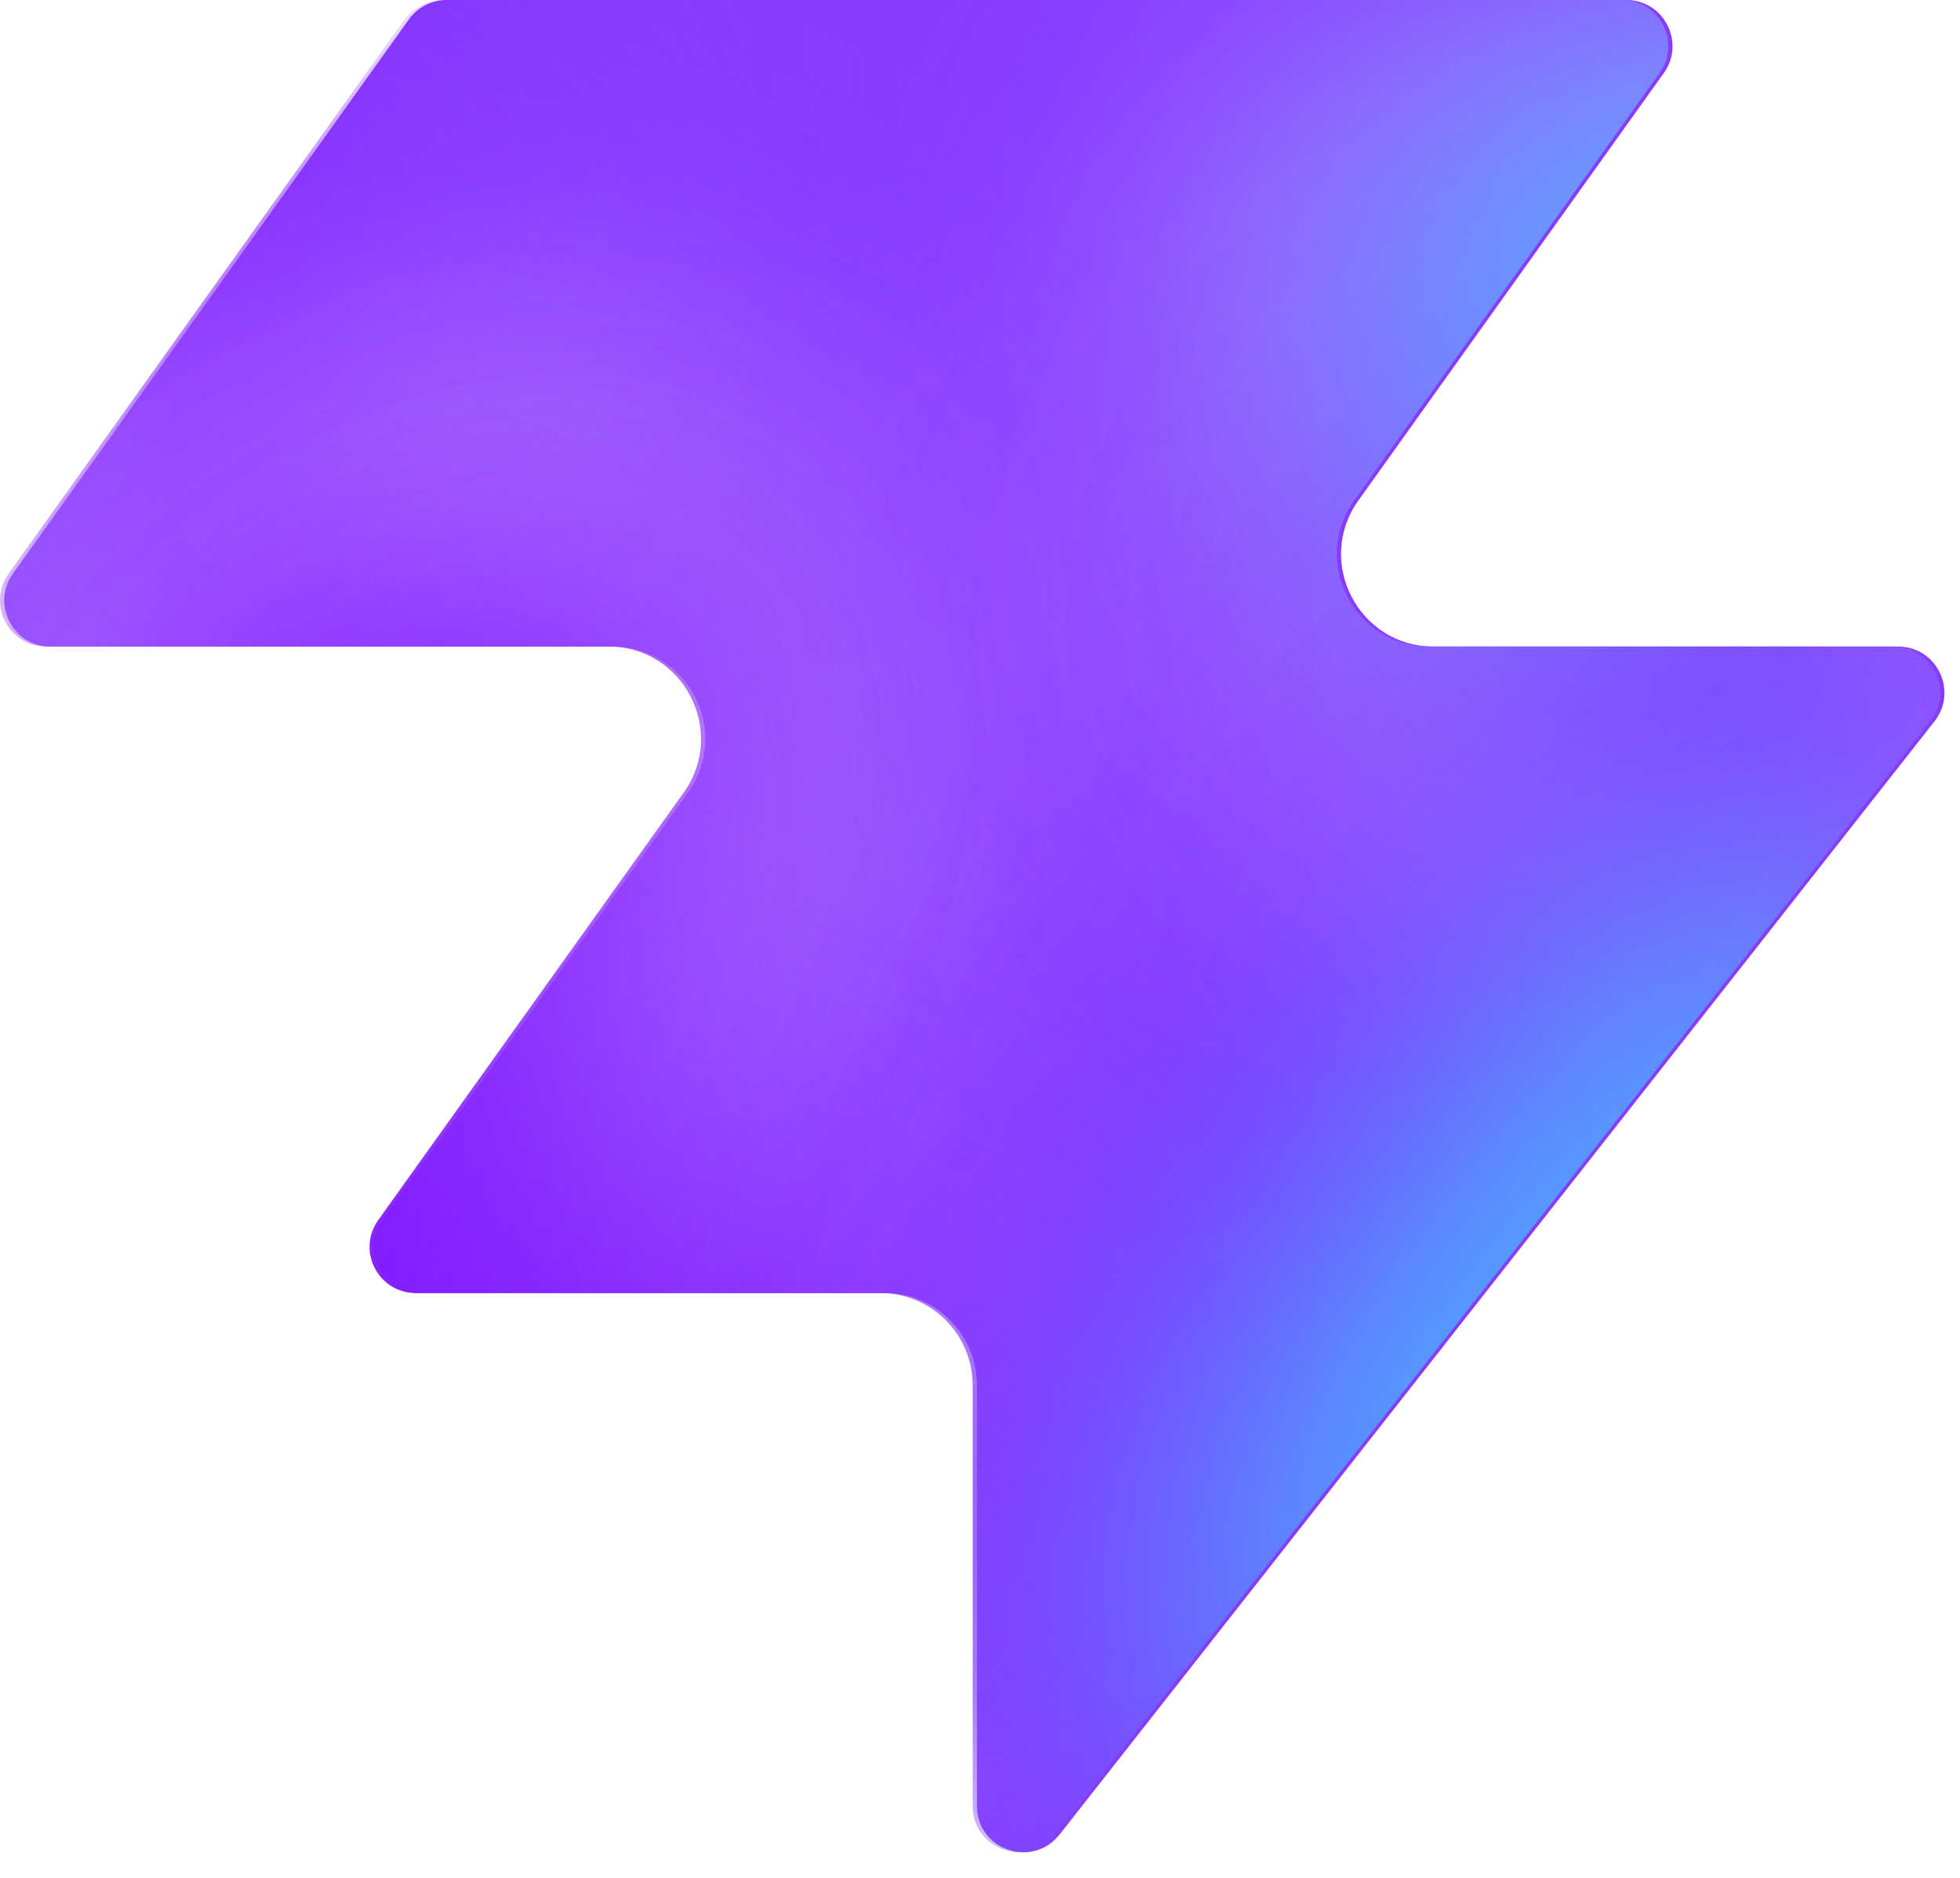
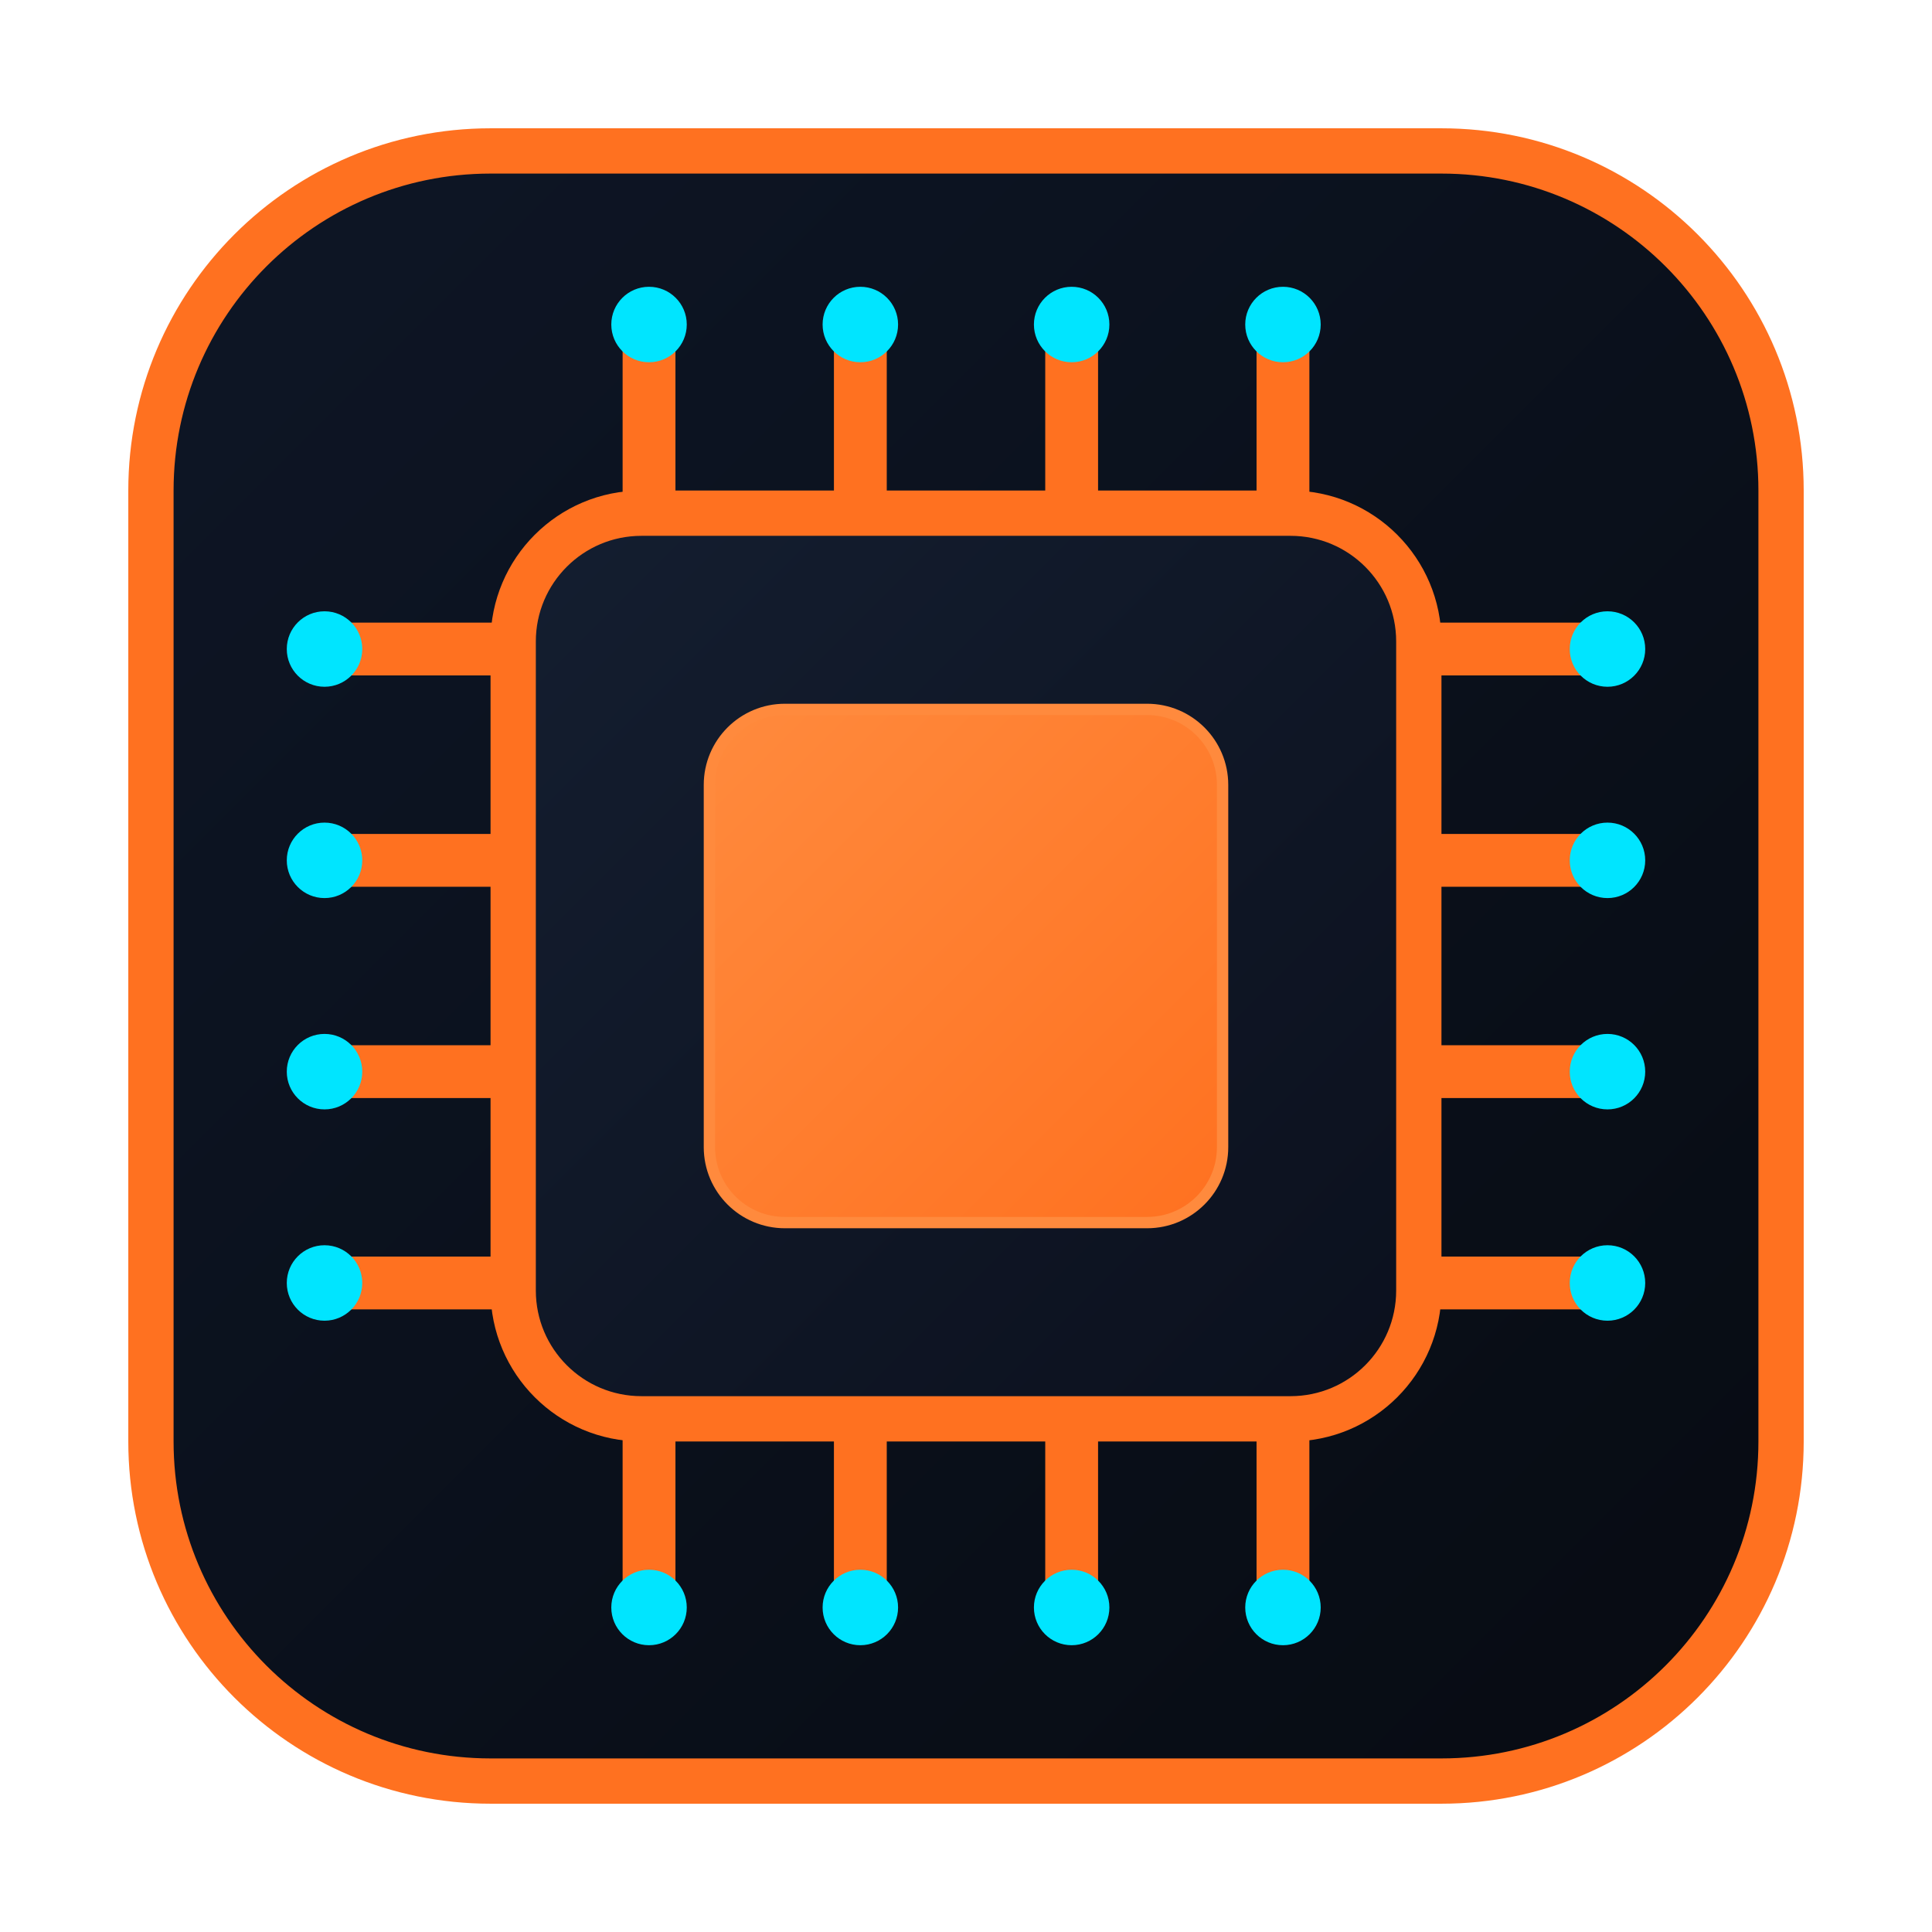
- <svg xmlns="http://www.w3.org/2000/svg" width="48" height="46" fill="none" viewBox="0 0 48 46">
-   <path fill="#863bff" d="M25.946 44.938c-.664.845-2.021.375-2.021-.698V33.937a2.26 2.26 0 0 0-2.262-2.262H10.287c-.92 0-1.456-1.04-.92-1.788l7.48-10.471c1.07-1.497 0-3.578-1.842-3.578H1.237c-.92 0-1.456-1.04-.92-1.788L10.013.474c.214-.297.556-.474.92-.474h28.894c.92 0 1.456 1.04.92 1.788l-7.48 10.471c-1.07 1.498 0 3.579 1.842 3.579h11.377c.943 0 1.473 1.088.89 1.83L25.947 44.94z" style="fill:#863bff;fill:color(display-p3 .525 .23 1);fill-opacity:1" />
-   <mask id="a" width="48" height="46" x="0" y="0" maskUnits="userSpaceOnUse" style="mask-type:alpha">
-     <path fill="#000" d="M25.842 44.938c-.664.844-2.021.375-2.021-.698V33.937a2.26 2.26 0 0 0-2.262-2.262H10.183c-.92 0-1.456-1.04-.92-1.788l7.48-10.471c1.07-1.498 0-3.579-1.842-3.579H1.133c-.92 0-1.456-1.04-.92-1.787L9.91.473c.214-.297.556-.474.92-.474h28.894c.92 0 1.456 1.04.92 1.788l-7.48 10.471c-1.07 1.498 0 3.578 1.842 3.578h11.377c.943 0 1.473 1.088.89 1.832L25.843 44.94z" style="fill:#000;fill-opacity:1" />
-   </mask>
-   <g mask="url(#a)">
-     <g filter="url(#b)">
-       <ellipse cx="5.508" cy="14.704" fill="#ede6ff" rx="5.508" ry="14.704" style="fill:#ede6ff;fill:color(display-p3 .927 .903 1);fill-opacity:1" transform="matrix(.00324 1 1 -.00324 -4.47 31.516)" />
-     </g>
-     <g filter="url(#c)">
-       <ellipse cx="10.399" cy="29.851" fill="#ede6ff" rx="10.399" ry="29.851" style="fill:#ede6ff;fill:color(display-p3 .927 .903 1);fill-opacity:1" transform="matrix(.00324 1 1 -.00324 -39.328 7.883)" />
-     </g>
-     <g filter="url(#d)">
-       <ellipse cx="5.508" cy="30.487" fill="#7e14ff" rx="5.508" ry="30.487" style="fill:#7e14ff;fill:color(display-p3 .492 .077 1);fill-opacity:1" transform="rotate(89.814 -25.913 -14.639)scale(1 -1)" />
-     </g>
-     <g filter="url(#e)">
-       <ellipse cx="5.508" cy="30.599" fill="#7e14ff" rx="5.508" ry="30.599" style="fill:#7e14ff;fill:color(display-p3 .492 .077 1);fill-opacity:1" transform="rotate(89.814 -32.644 -3.334)scale(1 -1)" />
-     </g>
-     <g filter="url(#f)">
-       <ellipse cx="5.508" cy="30.599" fill="#7e14ff" rx="5.508" ry="30.599" style="fill:#7e14ff;fill:color(display-p3 .492 .077 1);fill-opacity:1" transform="matrix(.00324 1 1 -.00324 -34.34 30.47)" />
-     </g>
-     <g filter="url(#g)">
-       <ellipse cx="14.072" cy="22.078" fill="#ede6ff" rx="14.072" ry="22.078" style="fill:#ede6ff;fill:color(display-p3 .927 .903 1);fill-opacity:1" transform="rotate(93.35 24.506 48.493)scale(-1 1)" />
-     </g>
-     <g filter="url(#h)">
-       <ellipse cx="3.47" cy="21.501" fill="#7e14ff" rx="3.47" ry="21.501" style="fill:#7e14ff;fill:color(display-p3 .492 .077 1);fill-opacity:1" transform="rotate(89.009 28.708 47.59)scale(-1 1)" />
-     </g>
-     <g filter="url(#i)">
-       <ellipse cx="3.47" cy="21.501" fill="#7e14ff" rx="3.47" ry="21.501" style="fill:#7e14ff;fill:color(display-p3 .492 .077 1);fill-opacity:1" transform="rotate(89.009 28.708 47.59)scale(-1 1)" />
-     </g>
-     <g filter="url(#j)">
-       <ellipse cx=".387" cy="8.972" fill="#7e14ff" rx="4.407" ry="29.108" style="fill:#7e14ff;fill:color(display-p3 .492 .077 1);fill-opacity:1" transform="rotate(39.51 .387 8.972)" />
-     </g>
-     <g filter="url(#k)">
-       <ellipse cx="47.523" cy="-6.092" fill="#7e14ff" rx="4.407" ry="29.108" style="fill:#7e14ff;fill:color(display-p3 .492 .077 1);fill-opacity:1" transform="rotate(37.892 47.523 -6.092)" />
-     </g>
-     <g filter="url(#l)">
-       <ellipse cx="41.412" cy="6.333" fill="#47bfff" rx="5.971" ry="9.665" style="fill:#47bfff;fill:color(display-p3 .28 .748 1);fill-opacity:1" transform="rotate(37.892 41.412 6.333)" />
-     </g>
-     <g filter="url(#m)">
-       <ellipse cx="-1.879" cy="38.332" fill="#7e14ff" rx="4.407" ry="29.108" style="fill:#7e14ff;fill:color(display-p3 .492 .077 1);fill-opacity:1" transform="rotate(37.892 -1.88 38.332)" />
-     </g>
-     <g filter="url(#n)">
-       <ellipse cx="-1.879" cy="38.332" fill="#7e14ff" rx="4.407" ry="29.108" style="fill:#7e14ff;fill:color(display-p3 .492 .077 1);fill-opacity:1" transform="rotate(37.892 -1.88 38.332)" />
-     </g>
-     <g filter="url(#o)">
-       <ellipse cx="35.651" cy="29.907" fill="#7e14ff" rx="4.407" ry="29.108" style="fill:#7e14ff;fill:color(display-p3 .492 .077 1);fill-opacity:1" transform="rotate(37.892 35.651 29.907)" />
-     </g>
-     <g filter="url(#p)">
-       <ellipse cx="38.418" cy="32.4" fill="#47bfff" rx="5.971" ry="15.297" style="fill:#47bfff;fill:color(display-p3 .28 .748 1);fill-opacity:1" transform="rotate(37.892 38.418 32.4)" />
-     </g>
+ <svg xmlns="http://www.w3.org/2000/svg" viewBox="0 0 512 512" width="100%" height="100%">
+   <defs>
+     <linearGradient id="favBgGrad" x1="0%" y1="0%" x2="100%" y2="100%">
+       <stop offset="0%" stop-color="#0E1626" />
+       <stop offset="100%" stop-color="#070B12" />
+     </linearGradient>
+     <linearGradient id="favChipGrad" x1="0%" y1="0%" x2="100%" y2="100%">
+       <stop offset="0%" stop-color="#141E30" />
+       <stop offset="100%" stop-color="#0B101D" />
+     </linearGradient>
+     <linearGradient id="favCoreGrad" x1="0%" y1="0%" x2="100%" y2="100%">
+       <stop offset="0%" stop-color="#FF8A3D" />
+       <stop offset="100%" stop-color="#FF7120" />
+     </linearGradient>
+   </defs>
+   <rect x="40" y="40" width="432" height="432" rx="90" ry="90" fill="url(#favBgGrad)" stroke="#FF7120" stroke-width="12" />
+   <g stroke="#FF7120" stroke-width="14" stroke-linecap="round">
+     <line x1="172" y1="140" x2="172" y2="88" />
+     <line x1="228" y1="140" x2="228" y2="88" />
+     <line x1="284" y1="140" x2="284" y2="88" />
+     <line x1="340" y1="140" x2="340" y2="88" />
+     <line x1="172" y1="372" x2="172" y2="424" />
+     <line x1="228" y1="372" x2="228" y2="424" />
+     <line x1="284" y1="372" x2="284" y2="424" />
+     <line x1="340" y1="372" x2="340" y2="424" />
+     <line x1="140" y1="172" x2="88" y2="172" />
+     <line x1="140" y1="228" x2="88" y2="228" />
+     <line x1="140" y1="284" x2="88" y2="284" />
+     <line x1="140" y1="340" x2="88" y2="340" />
+     <line x1="372" y1="172" x2="424" y2="172" />
+     <line x1="372" y1="228" x2="424" y2="228" />
+     <line x1="372" y1="284" x2="424" y2="284" />
+     <line x1="372" y1="340" x2="424" y2="340" />
  </g>
-   <defs>
-     <filter id="b" width="60.045" height="41.654" x="-19.77" y="16.149" color-interpolation-filters="sRGB" filterUnits="userSpaceOnUse">
-       <feFlood flood-opacity="0" result="BackgroundImageFix" />
-       <feBlend in="SourceGraphic" in2="BackgroundImageFix" result="shape" />
-       <feGaussianBlur result="effect1_foregroundBlur_2002_17158" stdDeviation="7.659" />
-     </filter>
-     <filter id="c" width="90.34" height="51.437" x="-54.613" y="-7.533" color-interpolation-filters="sRGB" filterUnits="userSpaceOnUse">
-       <feFlood flood-opacity="0" result="BackgroundImageFix" />
-       <feBlend in="SourceGraphic" in2="BackgroundImageFix" result="shape" />
-       <feGaussianBlur result="effect1_foregroundBlur_2002_17158" stdDeviation="7.659" />
-     </filter>
-     <filter id="d" width="79.355" height="29.4" x="-49.64" y="2.03" color-interpolation-filters="sRGB" filterUnits="userSpaceOnUse">
-       <feFlood flood-opacity="0" result="BackgroundImageFix" />
-       <feBlend in="SourceGraphic" in2="BackgroundImageFix" result="shape" />
-       <feGaussianBlur result="effect1_foregroundBlur_2002_17158" stdDeviation="4.596" />
-     </filter>
-     <filter id="e" width="79.579" height="29.4" x="-45.045" y="20.029" color-interpolation-filters="sRGB" filterUnits="userSpaceOnUse">
-       <feFlood flood-opacity="0" result="BackgroundImageFix" />
-       <feBlend in="SourceGraphic" in2="BackgroundImageFix" result="shape" />
-       <feGaussianBlur result="effect1_foregroundBlur_2002_17158" stdDeviation="4.596" />
-     </filter>
-     <filter id="f" width="79.579" height="29.4" x="-43.513" y="21.178" color-interpolation-filters="sRGB" filterUnits="userSpaceOnUse">
-       <feFlood flood-opacity="0" result="BackgroundImageFix" />
-       <feBlend in="SourceGraphic" in2="BackgroundImageFix" result="shape" />
-       <feGaussianBlur result="effect1_foregroundBlur_2002_17158" stdDeviation="4.596" />
-     </filter>
-     <filter id="g" width="74.749" height="58.852" x="15.756" y="-17.901" color-interpolation-filters="sRGB" filterUnits="userSpaceOnUse">
-       <feFlood flood-opacity="0" result="BackgroundImageFix" />
-       <feBlend in="SourceGraphic" in2="BackgroundImageFix" result="shape" />
-       <feGaussianBlur result="effect1_foregroundBlur_2002_17158" stdDeviation="7.659" />
-     </filter>
-     <filter id="h" width="61.377" height="25.362" x="23.548" y="2.284" color-interpolation-filters="sRGB" filterUnits="userSpaceOnUse">
-       <feFlood flood-opacity="0" result="BackgroundImageFix" />
-       <feBlend in="SourceGraphic" in2="BackgroundImageFix" result="shape" />
-       <feGaussianBlur result="effect1_foregroundBlur_2002_17158" stdDeviation="4.596" />
-     </filter>
-     <filter id="i" width="61.377" height="25.362" x="23.548" y="2.284" color-interpolation-filters="sRGB" filterUnits="userSpaceOnUse">
-       <feFlood flood-opacity="0" result="BackgroundImageFix" />
-       <feBlend in="SourceGraphic" in2="BackgroundImageFix" result="shape" />
-       <feGaussianBlur result="effect1_foregroundBlur_2002_17158" stdDeviation="4.596" />
-     </filter>
-     <filter id="j" width="56.045" height="63.649" x="-27.636" y="-22.853" color-interpolation-filters="sRGB" filterUnits="userSpaceOnUse">
-       <feFlood flood-opacity="0" result="BackgroundImageFix" />
-       <feBlend in="SourceGraphic" in2="BackgroundImageFix" result="shape" />
-       <feGaussianBlur result="effect1_foregroundBlur_2002_17158" stdDeviation="4.596" />
-     </filter>
-     <filter id="k" width="54.814" height="64.646" x="20.116" y="-38.415" color-interpolation-filters="sRGB" filterUnits="userSpaceOnUse">
-       <feFlood flood-opacity="0" result="BackgroundImageFix" />
-       <feBlend in="SourceGraphic" in2="BackgroundImageFix" result="shape" />
-       <feGaussianBlur result="effect1_foregroundBlur_2002_17158" stdDeviation="4.596" />
-     </filter>
-     <filter id="l" width="33.541" height="35.313" x="24.641" y="-11.323" color-interpolation-filters="sRGB" filterUnits="userSpaceOnUse">
-       <feFlood flood-opacity="0" result="BackgroundImageFix" />
-       <feBlend in="SourceGraphic" in2="BackgroundImageFix" result="shape" />
-       <feGaussianBlur result="effect1_foregroundBlur_2002_17158" stdDeviation="4.596" />
-     </filter>
-     <filter id="m" width="54.814" height="64.646" x="-29.286" y="6.009" color-interpolation-filters="sRGB" filterUnits="userSpaceOnUse">
-       <feFlood flood-opacity="0" result="BackgroundImageFix" />
-       <feBlend in="SourceGraphic" in2="BackgroundImageFix" result="shape" />
-       <feGaussianBlur result="effect1_foregroundBlur_2002_17158" stdDeviation="4.596" />
-     </filter>
-     <filter id="n" width="54.814" height="64.646" x="-29.286" y="6.009" color-interpolation-filters="sRGB" filterUnits="userSpaceOnUse">
-       <feFlood flood-opacity="0" result="BackgroundImageFix" />
-       <feBlend in="SourceGraphic" in2="BackgroundImageFix" result="shape" />
-       <feGaussianBlur result="effect1_foregroundBlur_2002_17158" stdDeviation="4.596" />
-     </filter>
-     <filter id="o" width="54.814" height="64.646" x="8.244" y="-2.416" color-interpolation-filters="sRGB" filterUnits="userSpaceOnUse">
-       <feFlood flood-opacity="0" result="BackgroundImageFix" />
-       <feBlend in="SourceGraphic" in2="BackgroundImageFix" result="shape" />
-       <feGaussianBlur result="effect1_foregroundBlur_2002_17158" stdDeviation="4.596" />
-     </filter>
-     <filter id="p" width="39.409" height="43.623" x="18.713" y="10.588" color-interpolation-filters="sRGB" filterUnits="userSpaceOnUse">
-       <feFlood flood-opacity="0" result="BackgroundImageFix" />
-       <feBlend in="SourceGraphic" in2="BackgroundImageFix" result="shape" />
-       <feGaussianBlur result="effect1_foregroundBlur_2002_17158" stdDeviation="4.596" />
-     </filter>
-   </defs>
+   <g fill="#00E5FF">
+     <circle cx="172" cy="86" r="10" />
+     <circle cx="228" cy="86" r="10" />
+     <circle cx="284" cy="86" r="10" />
+     <circle cx="340" cy="86" r="10" />
+     <circle cx="172" cy="426" r="10" />
+     <circle cx="228" cy="426" r="10" />
+     <circle cx="284" cy="426" r="10" />
+     <circle cx="340" cy="426" r="10" />
+     <circle cx="86" cy="172" r="10" />
+     <circle cx="86" cy="228" r="10" />
+     <circle cx="86" cy="284" r="10" />
+     <circle cx="86" cy="340" r="10" />
+     <circle cx="426" cy="172" r="10" />
+     <circle cx="426" cy="228" r="10" />
+     <circle cx="426" cy="284" r="10" />
+     <circle cx="426" cy="340" r="10" />
+   </g>
+   <rect x="136" y="136" width="240" height="240" rx="34" ry="34" fill="url(#favChipGrad)" stroke="#FF7120" stroke-width="12" />
+   <rect x="188" y="188" width="136" height="136" rx="20" ry="20" fill="url(#favCoreGrad)" stroke="#FF8A3D" stroke-width="3" />
</svg>
